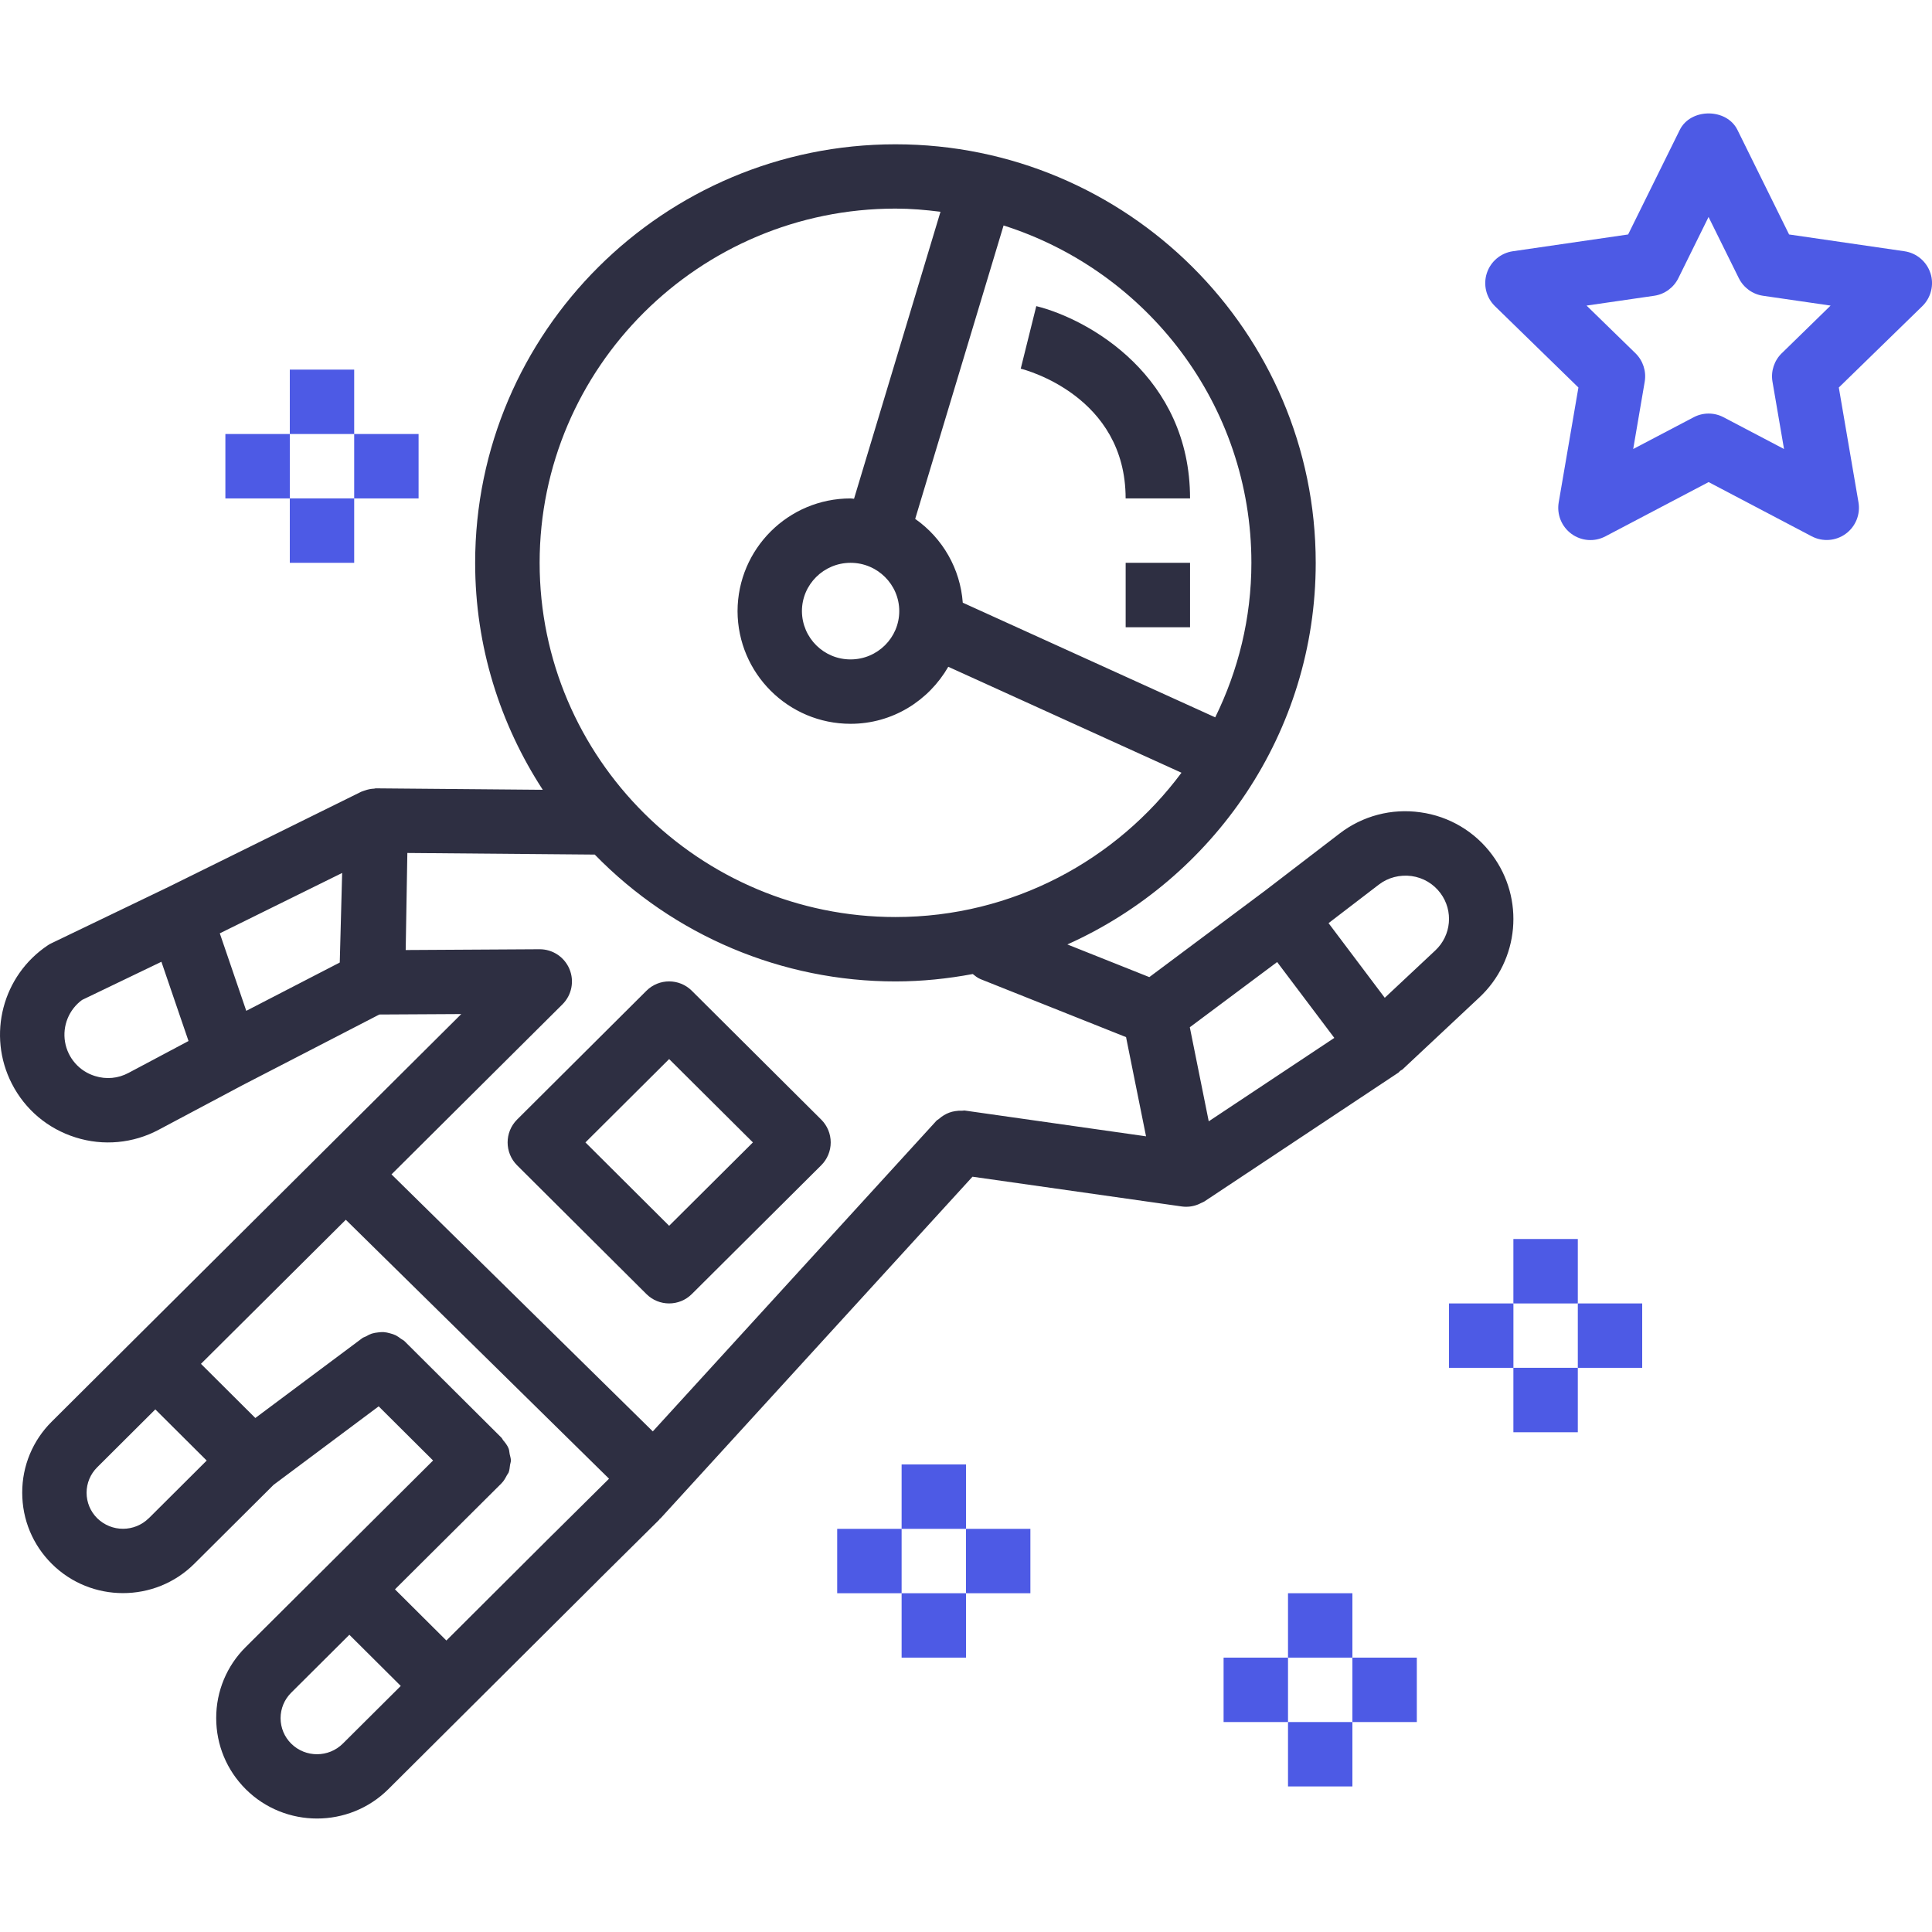
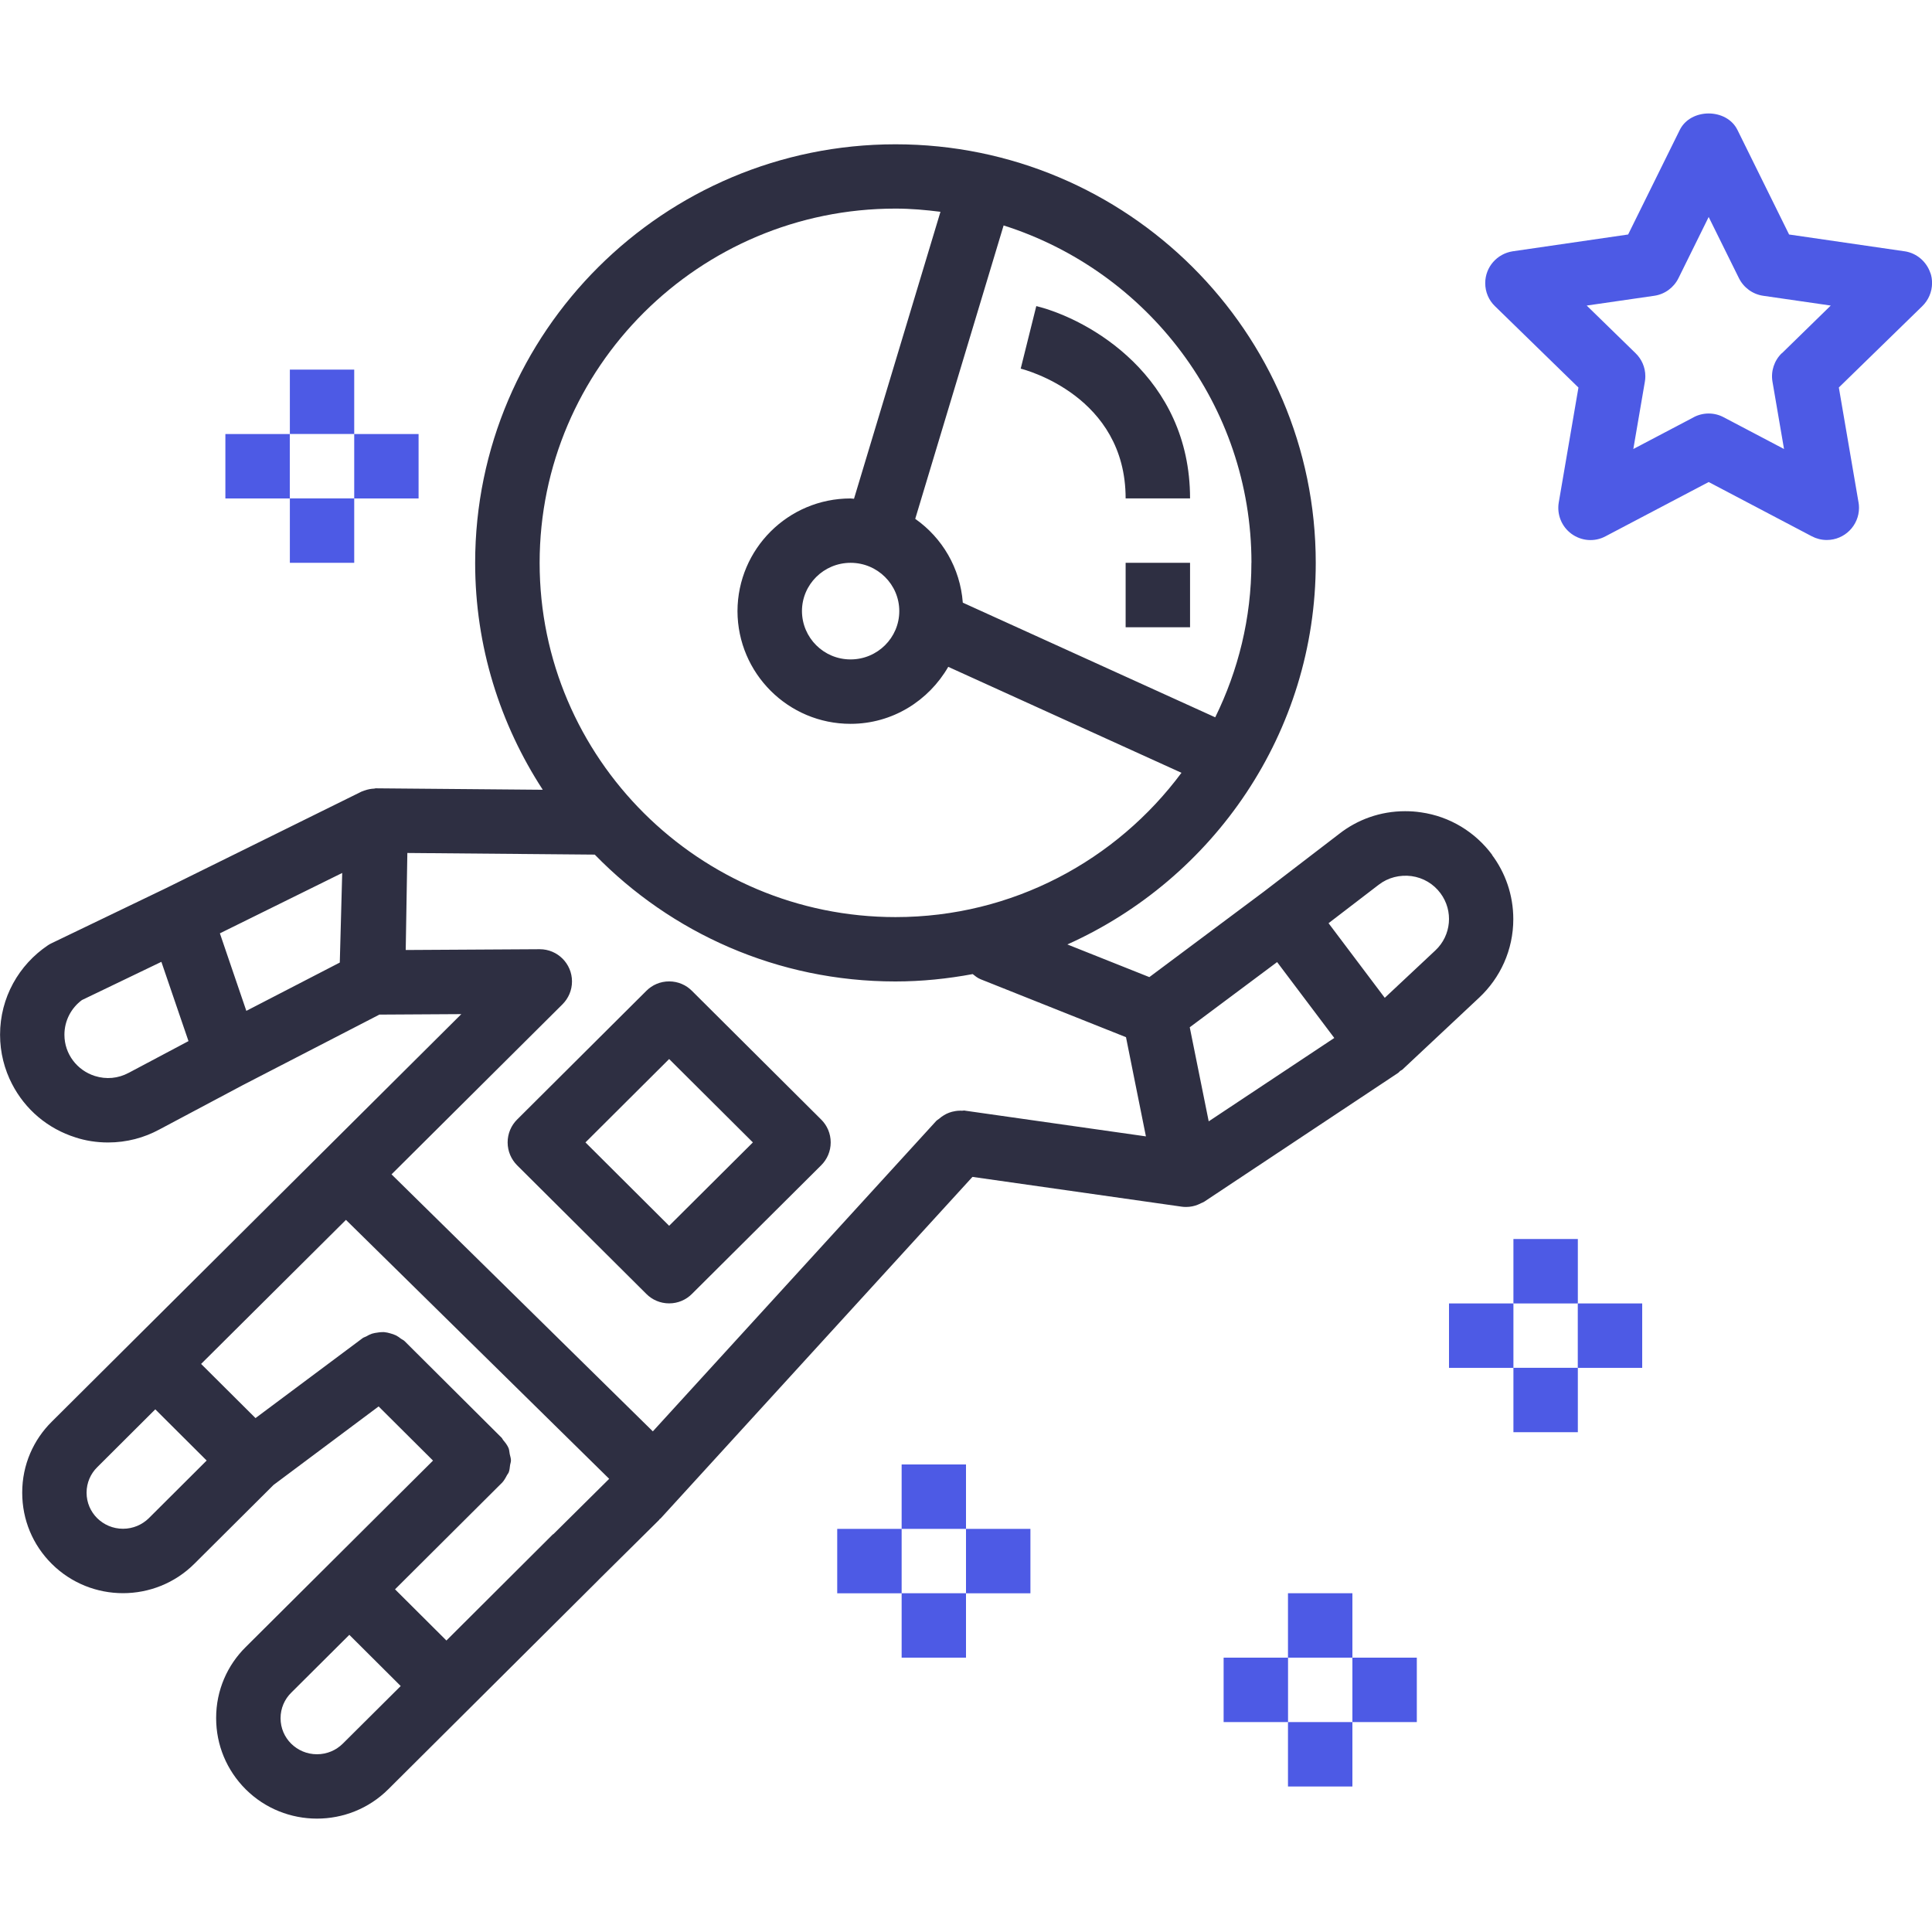
- <svg xmlns="http://www.w3.org/2000/svg" width="64" height="64" fill="none">
-   <path fill="#4D5AE5" d="M63.948 9.048a1.068 1.068 0 0 0-.86-.725l-3.822-.556-1.71-3.462c-.358-.73-1.553-.73-1.912 0l-1.71 3.462-3.82.556a1.067 1.067 0 0 0-.592 1.819l2.765 2.695-.653 3.806c-.068.4.096.804.424 1.043.332.241.765.271 1.124.081L56.6 15.97l3.417 1.797a1.068 1.068 0 0 0 1.548-1.124l-.652-3.806 2.766-2.695a1.07 1.07 0 0 0 .27-1.094Zm-4.926 2.654c-.25.244-.366.598-.306.944l.382 2.228-2.001-1.051a1.064 1.064 0 0 0-.994 0l-2.001 1.051.381-2.228a1.068 1.068 0 0 0-.306-.944l-1.62-1.579 2.238-.325c.348-.05.647-.269.803-.584l1-2.026L57.6 9.214c.156.315.456.534.804.584l2.237.325-1.618 1.579ZM52.267 41.044h-2.134v2.134h2.134v-2.134ZM52.267 45.311h-2.134v2.134h2.134V45.31Z" />
-   <path fill="#4D5AE5" d="M54.4 43.178h-2.133v2.133H54.4v-2.133ZM50.134 43.178H48v2.133h2.134v-2.133ZM44.8 52.778h-2.133v2.133H44.8v-2.133ZM44.8 57.045h-2.133v2.133H44.8v-2.133ZM46.934 54.911H44.8v2.134h2.134V54.91Z" />
-   <path fill="#4D5AE5" d="M42.667 54.911h-2.134v2.134h2.134V54.91ZM32 48.511h-2.133v2.134H32V48.51ZM32 52.778h-2.133v2.133H32v-2.133ZM34.133 50.645H32v2.133h2.133v-2.133ZM29.867 50.645h-2.134v2.133h2.134v-2.133ZM11.733 12.244H9.6v2.133h2.133v-2.133ZM11.733 16.51H9.6v2.134h2.133v-2.133ZM13.866 14.377h-2.133v2.134h2.133v-2.134ZM9.6 14.377H7.466v2.134H9.6v-2.134Z" />
-   <path fill="#2E2F42" d="M49.43 28.319a3.548 3.548 0 0 0-2.377-1.41 3.553 3.553 0 0 0-2.68.705l-2.503 1.919h-.001l-3.796 2.835-2.715-1.082c4.842-2.172 8.227-7.016 8.227-12.64C43.585 11 37.34 4.78 29.663 4.78 21.986 4.78 15.74 11 15.74 18.646c0 2.771.828 5.348 2.24 7.517l-5.528-.048h-.01c-.017 0-.03.009-.047.01-.105.004-.209.025-.31.061-.026.01-.052.015-.077.027-.013.005-.025.006-.038.013l-6.466 3.193h-.002l-3.787 1.822a.82.82 0 0 0-.126.07A3.56 3.56 0 0 0 .393 35.9c.44.858 1.19 1.49 2.112 1.779a3.558 3.558 0 0 0 2.757-.257l2.776-1.476 4.528-2.339 2.714-.015-10.884 10.83c0 .002-.002.002-.003.003l-2.677 2.666a3.298 3.298 0 0 0-.98 2.356c0 .89.347 1.727.98 2.357.65.647 1.504.97 2.358.97.856 0 1.709-.323 2.36-.97l2.629-2.617 3.481-2.6 1.802 1.794-3.523 3.508-.003.003-2.678 2.666a3.298 3.298 0 0 0-.98 2.355c0 .89.348 1.727.98 2.358.65.646 1.505.97 2.36.97.854 0 1.71-.324 2.36-.97l2.679-2.667 4.285-4.266c0-.002 0-.003.002-.004l2.019-2-.008-.007c.013-.013.031-.017.044-.031L32.215 38.98l6.942.987a1.052 1.052 0 0 0 .525-.066c.035-.013.066-.03.1-.047.038-.019.078-.03.114-.054l6.427-4.267c.024-.016.036-.041.059-.059.025-.02.057-.028.08-.05l2.544-2.383a3.558 3.558 0 0 0 .423-4.723ZM4.26 35.54c-.346.186-.74.223-1.116.104a1.43 1.43 0 0 1-.425-2.52l2.628-1.264.632 1.849.266.776L4.26 35.54Zm6.995-3.655-3.097 1.6-.51-1.494-.367-1.073 4.053-2-.079 2.967Zm30.199-13.241c0 1.837-.438 3.57-1.198 5.119l-8.363-3.798a3.722 3.722 0 0 0-1.576-2.776l2.928-9.72C38 8.98 41.454 13.416 41.454 18.643Zm-23.578 0c0-6.47 5.289-11.734 11.789-11.734.506 0 1 .043 1.49.105l-2.864 9.507c-.038 0-.075-.011-.114-.011a3.744 3.744 0 0 0-3.745 3.733 3.744 3.744 0 0 0 3.745 3.733c1.389 0 2.589-.766 3.236-1.889l7.725 3.51c-2.15 2.893-5.59 4.78-9.473 4.78-6.5 0-11.789-5.265-11.789-11.734Zm11.913 1.6c0 .882-.724 1.6-1.612 1.6a1.608 1.608 0 0 1-1.612-1.6c0-.882.723-1.6 1.612-1.6.888 0 1.612.718 1.612 1.6ZM4.929 50.292a1.217 1.217 0 0 1-1.708.002 1.187 1.187 0 0 1 0-1.689l1.924-1.917 1.702 1.695-1.917 1.91Zm6.428 7.467a1.216 1.216 0 0 1-1.71.002 1.188 1.188 0 0 1 0-1.689l1.926-1.918.805.801.898.894-1.919 1.91Zm6.964-6.937-.004.002-3.53 3.52-.805-.801-.898-.894 3.527-3.51v-.002s.002 0 .003-.002c.08-.08.13-.176.18-.27.013-.028.04-.052.052-.08.033-.083.038-.171.05-.258.007-.049.028-.095.028-.145 0-.071-.025-.14-.04-.211-.013-.064-.013-.13-.037-.191-.04-.1-.11-.189-.183-.275-.02-.024-.027-.054-.05-.076h-.001l-.002-.004-3.214-3.2c-.034-.034-.078-.048-.116-.077a1.026 1.026 0 0 0-.174-.115.99.99 0 0 0-.187-.065 1.024 1.024 0 0 0-.206-.04 1.035 1.035 0 0 0-.19.01 1.068 1.068 0 0 0-.209.04.987.987 0 0 0-.188.09c-.04.022-.085.03-.122.057l-3.547 2.648-1.801-1.794 4.798-4.773 8.72 8.578-1.854 1.838Zm13.637-14.034c-.03-.004-.06.008-.09.006a1.044 1.044 0 0 0-.23.014.983.983 0 0 0-.37.136c-.06.036-.114.075-.166.123-.026.022-.057.033-.08.058l-9.397 10.292-8.656-8.514 5.666-5.636a1.068 1.068 0 0 0-.759-1.822l-4.437.026.055-3.215 6.208.053a13.897 13.897 0 0 0 9.963 4.202c.875 0 1.728-.09 2.559-.245.08.064.159.129.26.17l4.818 1.92.305 1.516.357 1.77-6.006-.854Zm8.083.357-.627-3.116 2.893-2.16.758 1.005 1.136 1.508-4.16 2.763Zm7.507-5.662-1.676 1.57-1.862-2.473 1.663-1.274c.31-.24.701-.336 1.085-.286.387.054.728.256.96.568.434.584.36 1.398-.17 1.895Z" />
-   <path fill="#2E2F42" d="m27.204 37.088-4.286-4.267a1.066 1.066 0 0 0-1.505 0l-4.285 4.267a1.072 1.072 0 0 0 0 1.513l4.285 4.266a1.066 1.066 0 0 0 1.505 0l4.286-4.266a1.067 1.067 0 0 0 0-1.513Zm-5.038 3.518-2.773-2.762 2.773-2.761 2.775 2.761-2.775 2.762ZM34.328 10.142l-.515 2.071c.142.035 3.475.904 3.475 4.298h2.134c0-4.034-3.331-5.931-5.093-6.37ZM39.422 18.644h-2.133v2.134h2.133v-2.134Z" />
+ <svg xmlns="http://www.w3.org/2000/svg" version="1.1" width="32" height="32" viewBox="0 0 32 32">
+   <path fill="#4d5ae5" d="M31.974 4.524c-0.064-0.191-0.227-0.332-0.427-0.362l-0.003-0-1.911-0.278-0.855-1.731c-0.179-0.365-0.776-0.365-0.956 0l-0.855 1.731-1.91 0.278c-0.26 0.039-0.457 0.26-0.457 0.528 0 0.149 0.061 0.285 0.161 0.381l1.383 1.348-0.326 1.903c-0.034 0.2 0.048 0.402 0.212 0.521 0.166 0.12 0.383 0.136 0.562 0.040l1.709-0.899 1.709 0.899c0.072 0.038 0.157 0.061 0.247 0.061 0.295 0 0.534-0.239 0.534-0.534 0-0.031-0.003-0.062-0.008-0.092l0 0.003-0.326-1.903 1.383-1.348c0.099-0.097 0.161-0.233 0.161-0.382 0-0.059-0.009-0.115-0.027-0.168l0.001 0.004zM29.511 5.851c-0.125 0.122-0.183 0.299-0.153 0.472l0.191 1.114-1-0.526c-0.072-0.039-0.158-0.062-0.248-0.062s-0.177 0.023-0.251 0.063l0.003-0.001-1 0.526 0.191-1.114c0.005-0.027 0.008-0.058 0.008-0.090 0-0.15-0.061-0.285-0.161-0.382l-0.81-0.79 1.119-0.162c0.174-0.025 0.323-0.135 0.401-0.292l0.5-1.013 0.501 1.013c0.078 0.157 0.228 0.267 0.402 0.292l1.119 0.162-0.809 0.79zM26.134 20.522h-1.067v1.067h1.067v-1.067zM26.134 22.655h-1.067v1.067h1.067v-1.067z" />
+   <path fill="#4d5ae5" d="M27.2 21.589h-1.067v1.067h1.067v-1.067zM25.067 21.589h-1.067v1.067h1.067v-1.067zM22.4 26.389h-1.067v1.067h1.067v-1.067zM22.4 28.523h-1.067v1.067h1.067v-1.067zM23.467 27.456h-1.067v1.067h1.067v-1.067z" />
+   <path fill="#4d5ae5" d="M21.334 27.456h-1.067v1.067h1.067v-1.067zM16 24.256h-1.066v1.067h1.066v-1.067zM16 26.389h-1.066v1.067h1.066v-1.067zM17.067 25.323h-1.067v1.067h1.067v-1.067zM14.934 25.323h-1.067v1.067h1.067v-1.067zM5.867 6.122h-1.066v1.066h1.066v-1.066zM5.867 8.255h-1.066v1.067h1.066v-1.066zM6.933 7.189h-1.066v1.067h1.066v-1.067zM4.8 7.189h-1.067v1.067h1.067v-1.067z" />
+   <path fill="#2e2f42" d="M24.715 14.159c-0.28-0.377-0.699-0.636-1.179-0.704l-0.009-0.001c-0.076-0.012-0.164-0.018-0.254-0.018-0.411 0-0.789 0.139-1.090 0.374l0.004-0.003-1.252 0.96-1.898 1.417-1.358-0.541c2.421-1.086 4.114-3.508 4.114-6.32 0-3.823-3.122-6.933-6.961-6.933s-6.962 3.11-6.962 6.933c0 1.386 0.414 2.674 1.12 3.758l-2.769-0.024c-0.008 0-0.015 0.005-0.024 0.005-0.053 0.002-0.104 0.012-0.155 0.030-0.013 0.005-0.026 0.008-0.038 0.014-0.006 0.002-0.013 0.003-0.019 0.007l-3.234 1.597-1.893 0.911c-0.024 0.011-0.045 0.023-0.064 0.036l0.001-0.001c-0.482 0.324-0.794 0.866-0.794 1.482 0 0.297 0.073 0.576 0.201 0.822l-0.005-0.010c0.22 0.429 0.595 0.745 1.056 0.89 0.161 0.053 0.345 0.083 0.537 0.083 0.308 0 0.598-0.078 0.851-0.216l-0.009 0.005 1.388-0.738 2.264-1.169 1.357-0.008-5.442 5.415c0 0.001-0.001 0.001-0.002 0.002l-1.339 1.333c-0.303 0.299-0.49 0.714-0.49 1.173 0 0.002 0 0.003 0 0.005v-0c0 0.445 0.173 0.863 0.49 1.178 0.325 0.323 0.752 0.485 1.179 0.485s0.855-0.162 1.18-0.485l1.314-1.308 1.74-1.3 0.901 0.897-3.102 3.088c-0.303 0.299-0.49 0.714-0.49 1.173 0 0.002 0 0.003 0 0.005v-0c0 0.445 0.174 0.863 0.49 1.179 0.325 0.323 0.752 0.485 1.18 0.485s0.855-0.162 1.18-0.485l3.482-3.466c0-0.001 0-0.002 0.001-0.002l1.010-1-0.004-0.003c0.007-0.006 0.015-0.009 0.022-0.015l5.166-5.658 3.471 0.494c0.020 0.003 0.044 0.004 0.068 0.004 0.070 0 0.137-0.014 0.198-0.039l-0.004 0.001c0.017-0.006 0.033-0.015 0.050-0.023 0.019-0.009 0.039-0.015 0.057-0.027l3.213-2.134c0.012-0.008 0.018-0.020 0.029-0.029 0.012-0.010 0.029-0.014 0.040-0.025l1.272-1.192c0.347-0.326 0.564-0.787 0.564-1.299 0-0.4-0.132-0.77-0.355-1.067l0.003 0.005zM2.13 17.77c-0.173 0.093-0.37 0.111-0.558 0.052-0.295-0.093-0.505-0.364-0.505-0.683 0-0.236 0.114-0.445 0.29-0.575l0.002-0.001 1.314-0.632 0.316 0.925 0.133 0.388-0.993 0.527zM5.628 15.943l-1.548 0.8-0.255-0.747-0.183-0.537 2.026-1-0.040 1.483zM20.727 9.322c0 0.918-0.219 1.785-0.599 2.559l-4.181-1.899c-0.043-0.575-0.342-1.073-0.782-1.384l-0.006-0.004 1.464-4.86c2.378 0.755 4.105 2.974 4.105 5.587zM8.938 9.322c0-3.235 2.644-5.867 5.894-5.867 0.253 0 0.5 0.022 0.745 0.053l-1.432 4.753c-0.019 0-0.037-0.005-0.057-0.005-0 0-0 0-0.001 0-1.032 0-1.869 0.835-1.872 1.866v0c0.003 1.031 0.84 1.867 1.872 1.867 0 0 0 0 0.001 0h-0c0.694 0 1.294-0.383 1.618-0.944l3.863 1.755c-1.075 1.447-2.795 2.39-4.736 2.39-3.25 0-5.895-2.633-5.895-5.867zM14.895 10.122c0 0.441-0.362 0.8-0.806 0.8-0.001 0-0.001 0-0.002 0-0.443 0-0.802-0.358-0.804-0.8v-0c0-0.441 0.361-0.8 0.806-0.8s0.806 0.359 0.806 0.8zM2.465 25.146c-0.11 0.108-0.261 0.175-0.428 0.175s-0.317-0.067-0.427-0.175l0 0c-0.109-0.108-0.176-0.257-0.176-0.422s0.067-0.315 0.176-0.422l0-0 0.962-0.959 0.851 0.848-0.958 0.955zM5.678 28.88c-0.11 0.109-0.261 0.176-0.428 0.176s-0.317-0.067-0.427-0.175l0 0c-0.109-0.108-0.176-0.257-0.176-0.422s0.067-0.315 0.176-0.422l0-0 0.963-0.959 0.851 0.848-0.96 0.955zM9.161 25.411l-0.002 0.001-1.765 1.76-0.851-0.848 1.763-1.756s0.001 0 0.002-0.001c0.040-0.040 0.065-0.088 0.090-0.135 0.007-0.014 0.020-0.026 0.026-0.040 0.017-0.041 0.019-0.085 0.025-0.129 0.004-0.024 0.014-0.047 0.014-0.073 0-0.035-0.012-0.070-0.020-0.105-0.007-0.032-0.007-0.065-0.018-0.096-0.020-0.050-0.055-0.095-0.091-0.137-0.010-0.012-0.014-0.027-0.025-0.038h-0.001l-0.001-0.002-1.607-1.6c-0.017-0.017-0.039-0.024-0.058-0.038-0.025-0.021-0.054-0.040-0.084-0.056l-0.003-0.001c-0.027-0.013-0.058-0.024-0.090-0.032l-0.003-0.001c-0.030-0.009-0.065-0.017-0.101-0.020l-0.002-0c-0.006-0-0.013-0-0.020-0-0.026 0-0.052 0.002-0.077 0.006l0.003-0c-0.039 0.004-0.074 0.011-0.108 0.021l0.004-0.001c-0.036 0.013-0.067 0.028-0.096 0.046l0.002-0.001c-0.020 0.011-0.043 0.015-0.061 0.029l-1.774 1.324-0.901-0.897 2.399-2.386 4.36 4.289-0.927 0.919zM15.979 18.394c-0.015-0.002-0.030 0.004-0.045 0.003-0.008-0-0.017-0.001-0.026-0.001-0.031 0-0.062 0.003-0.092 0.008l0.003-0c-0.070 0.011-0.132 0.035-0.187 0.069l0.002-0.001c-0.030 0.018-0.057 0.038-0.083 0.061-0.013 0.011-0.028 0.017-0.040 0.029l-4.698 5.146-4.328-4.257 2.833-2.818c0.096-0.097 0.156-0.23 0.156-0.377 0-0.295-0.239-0.534-0.534-0.534-0 0-0.001 0-0.001 0h0l-2.219 0.013 0.027-1.607 3.104 0.027c1.264 1.297 3.027 2.101 4.978 2.101 0.001 0 0.002 0 0.003 0h-0c0.438 0 0.864-0.045 1.279-0.122 0.040 0.032 0.079 0.064 0.13 0.085l2.409 0.96 0.152 0.758 0.178 0.885-3.003-0.427zM20.020 18.573l-0.314-1.558 1.447-1.080 0.947 1.257-2.080 1.381zM23.774 15.742l-0.838 0.785-0.931-1.236 0.831-0.637c0.155-0.12 0.351-0.168 0.543-0.143 0.194 0.027 0.364 0.128 0.48 0.284 0.217 0.292 0.18 0.699-0.085 0.947z" />
+   <path fill="#2e2f42" d="M13.602 18.544l-2.143-2.134c-0.096-0.096-0.229-0.155-0.376-0.155s-0.28 0.059-0.376 0.155l-2.143 2.134c-0.097 0.097-0.156 0.231-0.156 0.378s0.060 0.281 0.156 0.378l-0-0 2.143 2.133c0.096 0.096 0.229 0.155 0.376 0.155s0.28-0.059 0.376-0.155l2.143-2.133c0.097-0.097 0.157-0.23 0.157-0.378s-0.060-0.282-0.157-0.378l-0-0zM11.083 20.303l-1.386-1.381 1.386-1.381 1.387 1.381-1.387 1.381zM17.164 5.071l-0.258 1.035c0.071 0.018 1.738 0.452 1.738 2.149h1.067c0-2.017-1.666-2.966-2.546-3.185zM19.711 9.322h-1.067v1.067h1.067v-1.067z" />
</svg>
